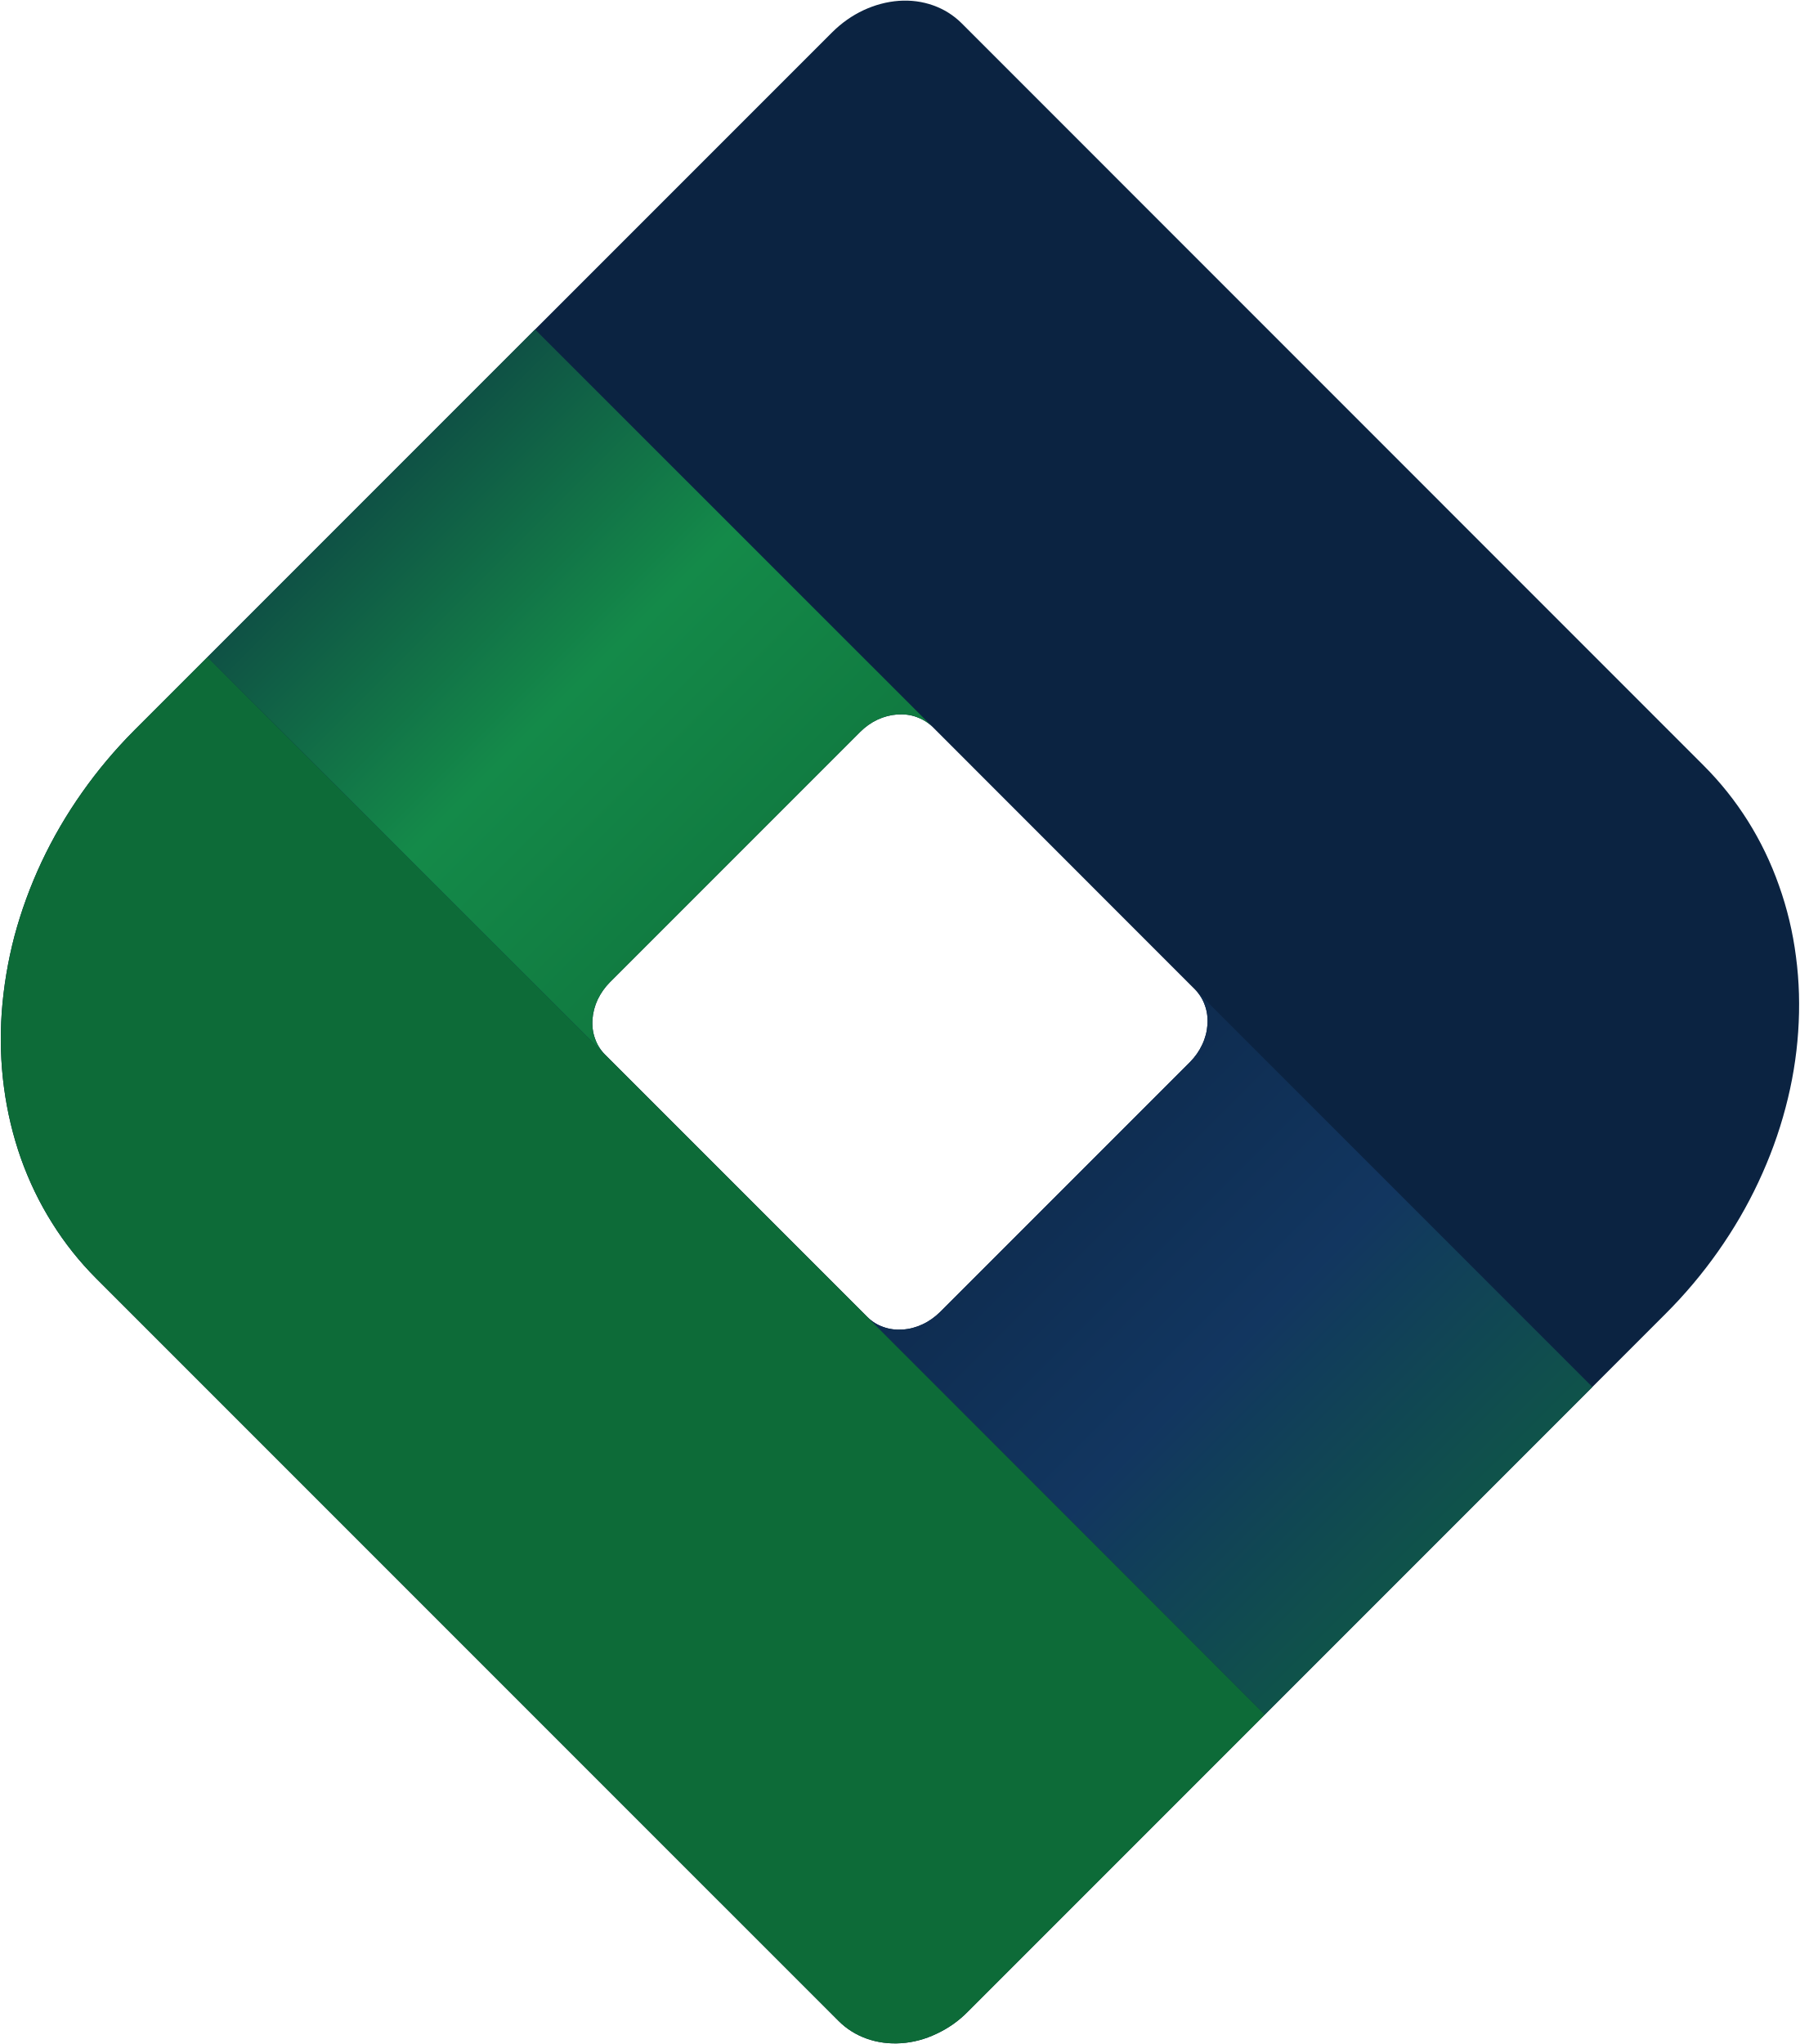
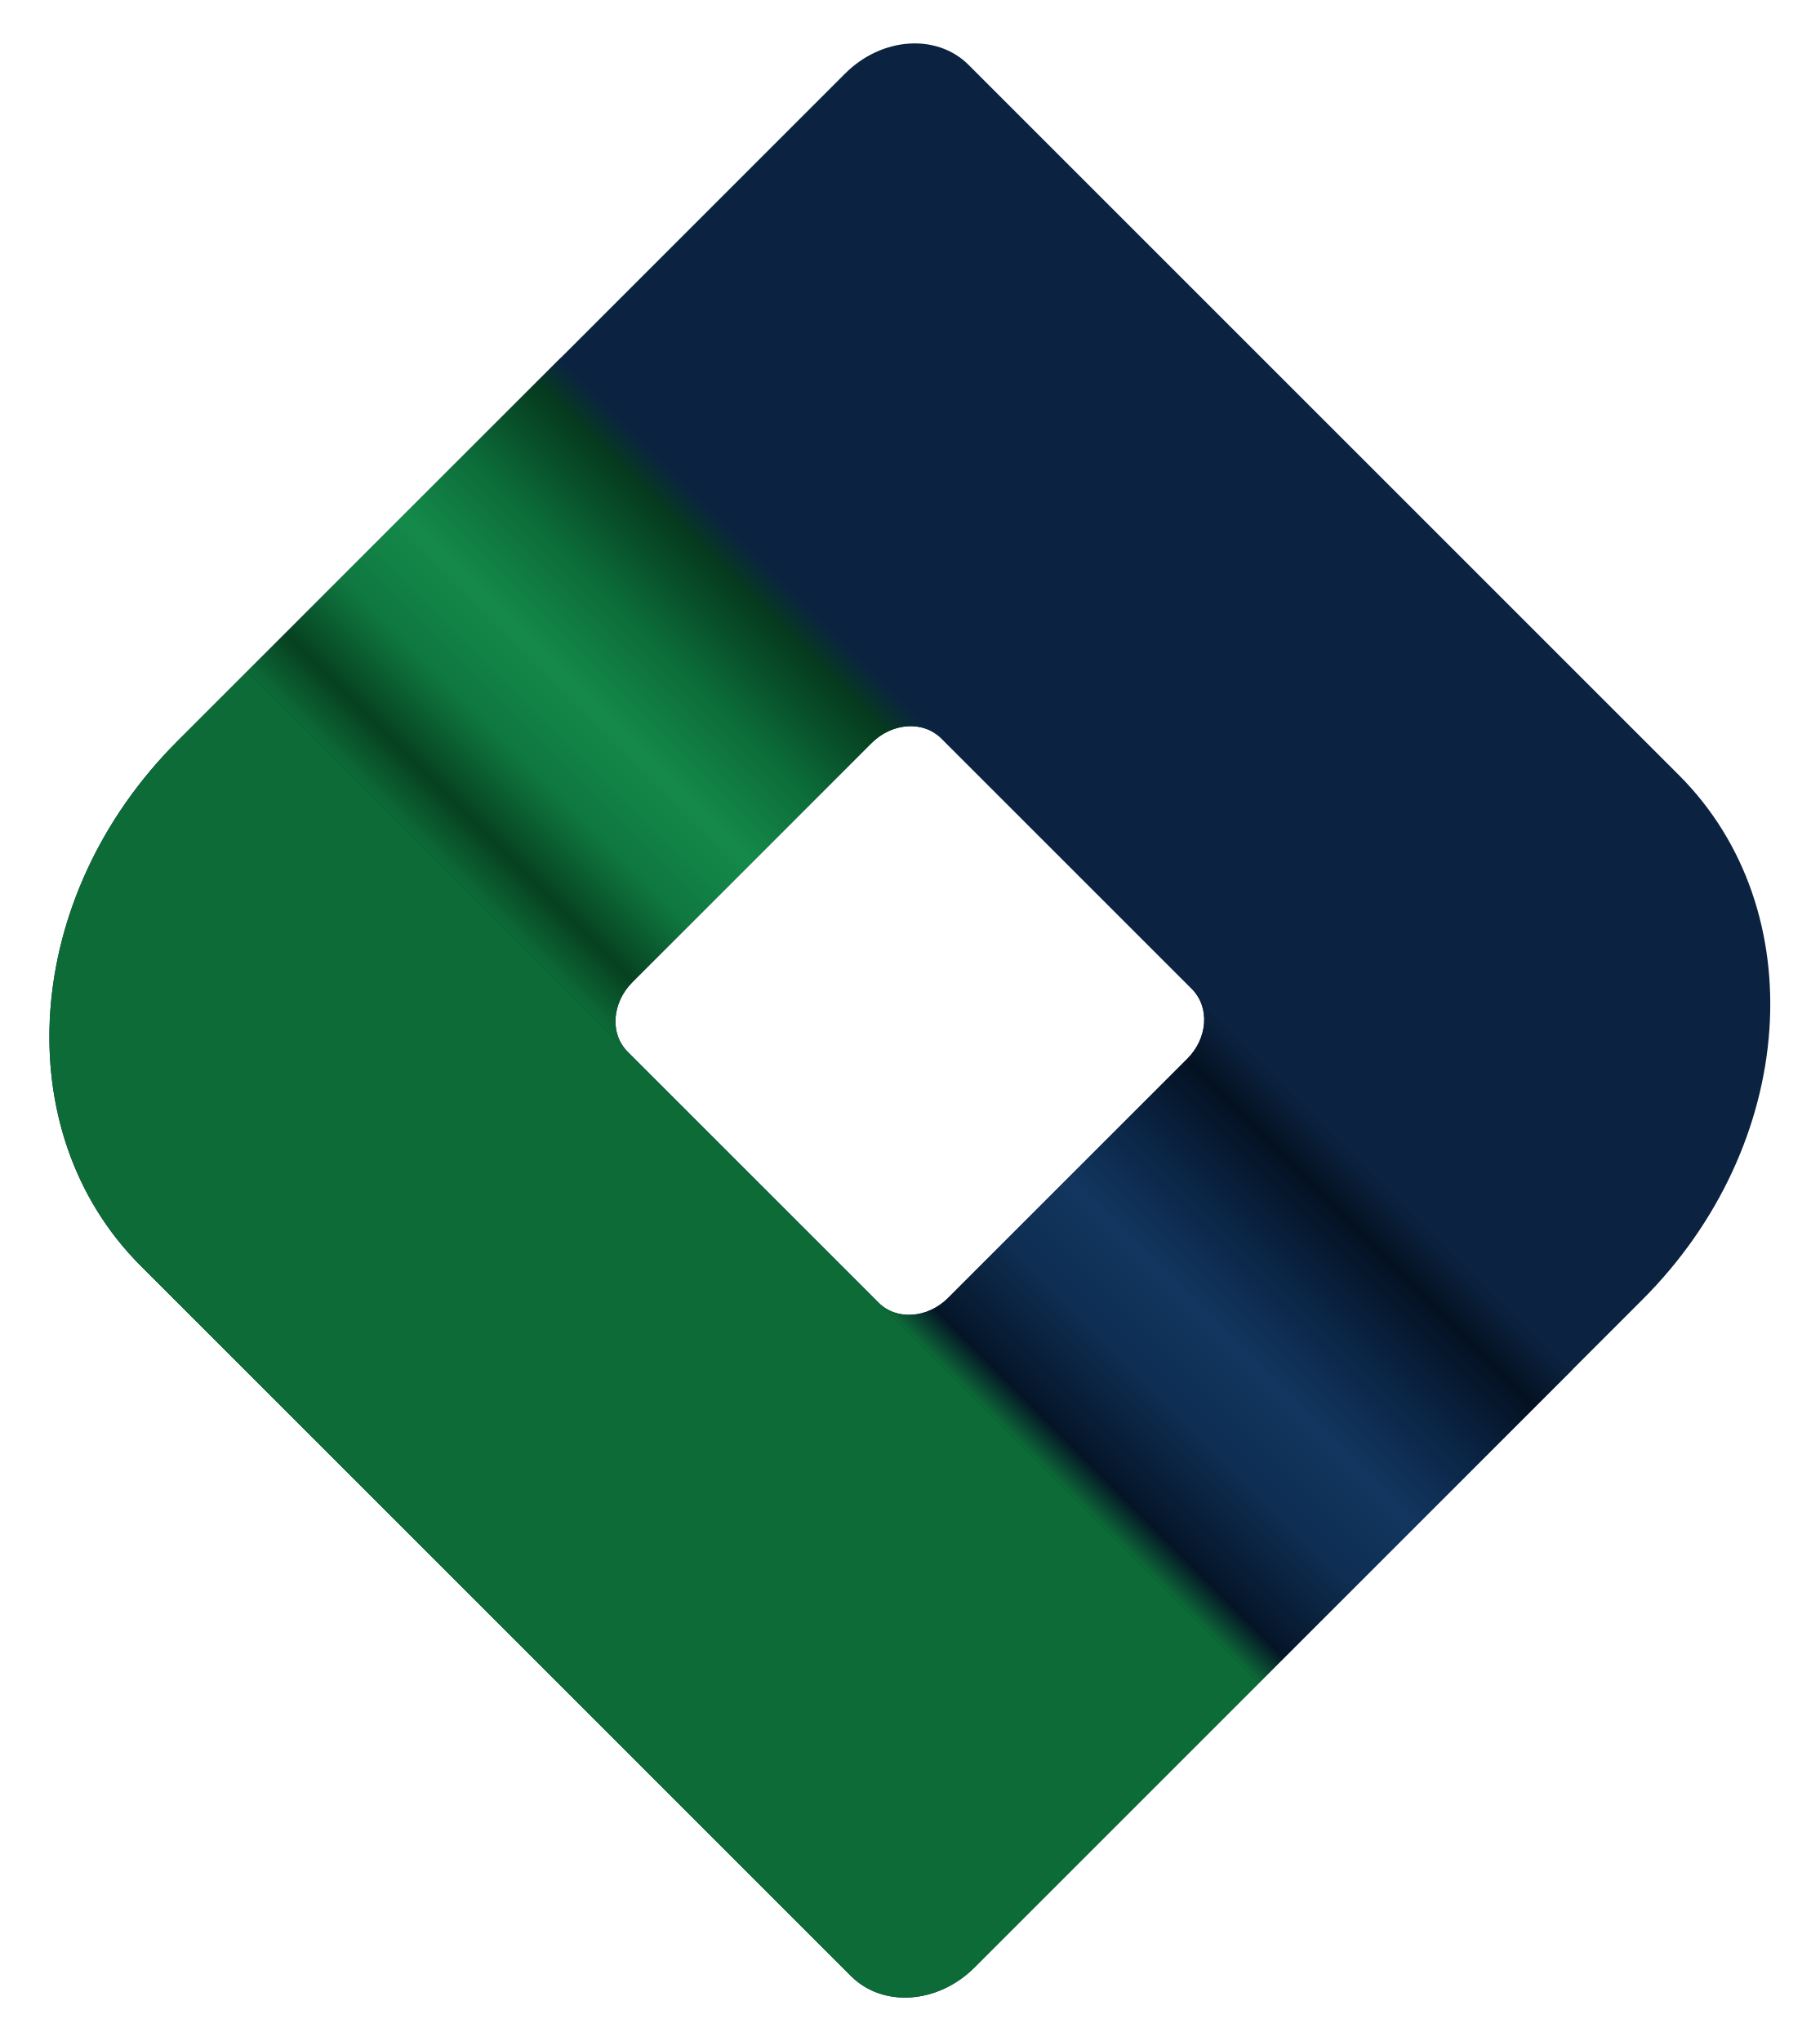
- <svg xmlns="http://www.w3.org/2000/svg" viewBox="459.922 252.734 60.367 68.539">
+ <svg xmlns="http://www.w3.org/2000/svg" viewBox="0 0 312 350">
  <defs>
-     <linearGradient id="fGreen" x1="0" y1="0" x2="1" y2="1">
+     <linearGradient id="gFoldG" gradientUnits="userSpaceOnUse" x1="0" y1="-38" x2="0" y2="38">
      <stop offset="0" stop-color="#0B2341" />
+       <stop offset="0.08" stop-color="#053A1E" />
+       <stop offset="0.3" stop-color="#0C6C39" />
      <stop offset="0.5" stop-color="#148A49" />
+       <stop offset="0.7" stop-color="#0F7840" />
+       <stop offset="0.88" stop-color="#064120" />
      <stop offset="1" stop-color="#0D6B38" />
    </linearGradient>
-     <linearGradient id="fNavy" x1="0" y1="0" x2="1" y2="1">
+     <linearGradient id="gFoldN" gradientUnits="userSpaceOnUse" x1="0" y1="-38" x2="0" y2="38">
      <stop offset="0" stop-color="#0B2341" />
+       <stop offset="0.12" stop-color="#041122" />
+       <stop offset="0.3" stop-color="#0A2444" />
      <stop offset="0.5" stop-color="#123660" />
+       <stop offset="0.7" stop-color="#0E2D51" />
+       <stop offset="0.92" stop-color="#051527" />
      <stop offset="1" stop-color="#0D6B38" />
    </linearGradient>
  </defs>
-   <path d="M 487.84 253.809 C 488.148 253.504 488.496 253.258 488.879 253.078 C 489.266 252.898 489.66 252.793 490.066 252.762 C 490.473 252.734 490.855 252.785 491.219 252.914 C 491.582 253.043 491.898 253.242 492.168 253.508 L 517.062 278.406 C 517.625 278.969 518.117 279.586 518.543 280.262 C 518.969 280.941 519.316 281.66 519.586 282.426 C 519.859 283.191 520.051 283.988 520.156 284.812 C 520.266 285.637 520.289 286.477 520.23 287.332 C 520.172 288.184 520.031 289.035 519.805 289.883 C 519.582 290.73 519.277 291.562 518.895 292.375 C 518.516 293.184 518.062 293.961 517.539 294.703 C 517.016 295.445 516.43 296.141 515.785 296.785 L 492.371 320.199 C 492.066 320.508 491.719 320.75 491.332 320.93 C 490.949 321.113 490.551 321.219 490.148 321.246 C 489.742 321.273 489.355 321.223 488.992 321.094 C 488.629 320.965 488.312 320.766 488.047 320.5 L 463.148 295.602 C 462.59 295.043 462.094 294.422 461.672 293.746 C 461.246 293.07 460.898 292.348 460.625 291.582 C 460.355 290.816 460.164 290.02 460.055 289.195 C 459.945 288.371 459.922 287.531 459.98 286.68 C 460.043 285.824 460.184 284.973 460.406 284.125 C 460.633 283.277 460.938 282.445 461.316 281.637 C 461.699 280.824 462.152 280.047 462.676 279.305 C 463.199 278.562 463.781 277.871 464.426 277.223 Z M 491.199 277.109 L 500 285.914 C 500.148 286.062 500.262 286.242 500.332 286.445 C 500.406 286.648 500.434 286.867 500.418 287.094 C 500.402 287.324 500.344 287.547 500.242 287.762 C 500.141 287.98 500.004 288.172 499.832 288.348 L 491.449 296.73 C 491.273 296.902 491.082 297.039 490.863 297.141 C 490.648 297.242 490.426 297.301 490.195 297.316 C 489.969 297.332 489.754 297.305 489.547 297.23 C 489.344 297.16 489.164 297.047 489.016 296.898 L 480.215 288.098 C 480.062 287.945 479.953 287.77 479.879 287.562 C 479.805 287.359 479.777 287.145 479.793 286.914 C 479.809 286.688 479.867 286.465 479.969 286.246 C 480.074 286.031 480.211 285.836 480.383 285.664 L 488.766 277.281 C 488.938 277.109 489.133 276.969 489.348 276.867 C 489.566 276.766 489.789 276.707 490.016 276.691 C 490.246 276.676 490.461 276.703 490.664 276.777 C 490.871 276.852 491.047 276.961 491.199 277.109 Z M 491.199 277.109" fill-rule="evenodd" fill="#0B2341" />
-   <path d="M 502.344 310.227 L 492.371 320.199 C 492.066 320.508 491.719 320.75 491.332 320.93 C 490.949 321.113 490.551 321.219 490.148 321.246 C 489.742 321.273 489.355 321.223 488.992 321.094 C 488.629 320.965 488.312 320.766 488.047 320.5 L 463.148 295.602 C 462.59 295.043 462.094 294.422 461.672 293.746 C 461.246 293.07 460.898 292.348 460.625 291.582 C 460.355 290.816 460.164 290.02 460.055 289.195 C 459.945 288.371 459.922 287.531 459.98 286.68 C 460.043 285.824 460.184 284.973 460.406 284.125 C 460.633 283.277 460.938 282.445 461.316 281.637 C 461.699 280.824 462.152 280.047 462.676 279.305 C 463.199 278.562 463.781 277.871 464.426 277.223 L 466.883 274.766 Z M 502.344 310.227" fill="#0D6B38" />
-   <path d="M 477.867 263.781 L 491.199 277.109 C 491.047 276.961 490.871 276.852 490.664 276.777 C 490.461 276.703 490.246 276.676 490.016 276.691 C 489.789 276.707 489.566 276.766 489.348 276.867 C 489.133 276.969 488.938 277.109 488.766 277.281 L 480.383 285.664 C 480.211 285.836 480.074 286.031 479.969 286.246 C 479.867 286.465 479.809 286.688 479.793 286.914 C 479.777 287.145 479.805 287.359 479.879 287.562 C 479.953 287.77 480.062 287.945 480.215 288.098 L 466.883 274.766 Z M 477.867 263.781" fill="url(#fGreen)" />
-   <path d="M 502.344 310.227 L 489.016 296.898 C 489.164 297.047 489.344 297.16 489.547 297.23 C 489.754 297.305 489.969 297.332 490.195 297.316 C 490.426 297.301 490.648 297.242 490.863 297.141 C 491.082 297.039 491.273 296.902 491.449 296.73 L 499.832 288.348 C 500.004 288.172 500.141 287.98 500.242 287.762 C 500.344 287.547 500.402 287.324 500.418 287.094 C 500.434 286.867 500.406 286.648 500.332 286.445 C 500.262 286.242 500.148 286.062 500 285.914 L 513.328 299.242 Z M 502.344 310.227" fill="url(#fNavy)" />
+   <g transform="translate(156 175) rotate(45) scale(0.87 1)">
+     <path d="M-141 -107A16 16 0 0 1 -125 -123L73 -123A68 68 0 0 1 141 -55L141 107A16 16 0 0 1 125 123L-73 123A68 68 0 0 1 -141 55Z M-35 -38L35 -38A9 9 0 0 1 44 -29L44 29A9 9 0 0 1 35 38L-35 38A9 9 0 0 1 -44 29L-44 -29A9 9 0 0 1 -35 -38Z" fill-rule="evenodd" fill="#0B2341" />
+     <path d="M141 38L141 107A16 16 0 0 1 125 123L-73 123A68 68 0 0 1 -141 55L-141 38Z" fill="#0D6B38" />
+     <path d="M-141 -38L-35 -38A9 9 0 0 0 -44 -29L-44 29A9 9 0 0 0 -35 38L-141 38Z" fill="url(#gFoldG)" />
+     <path d="M141 38L35 38A9 9 0 0 0 44 29L44 -29A9 9 0 0 0 35 -38L141 -38Z" fill="url(#gFoldN)" />
+   </g>
</svg>
